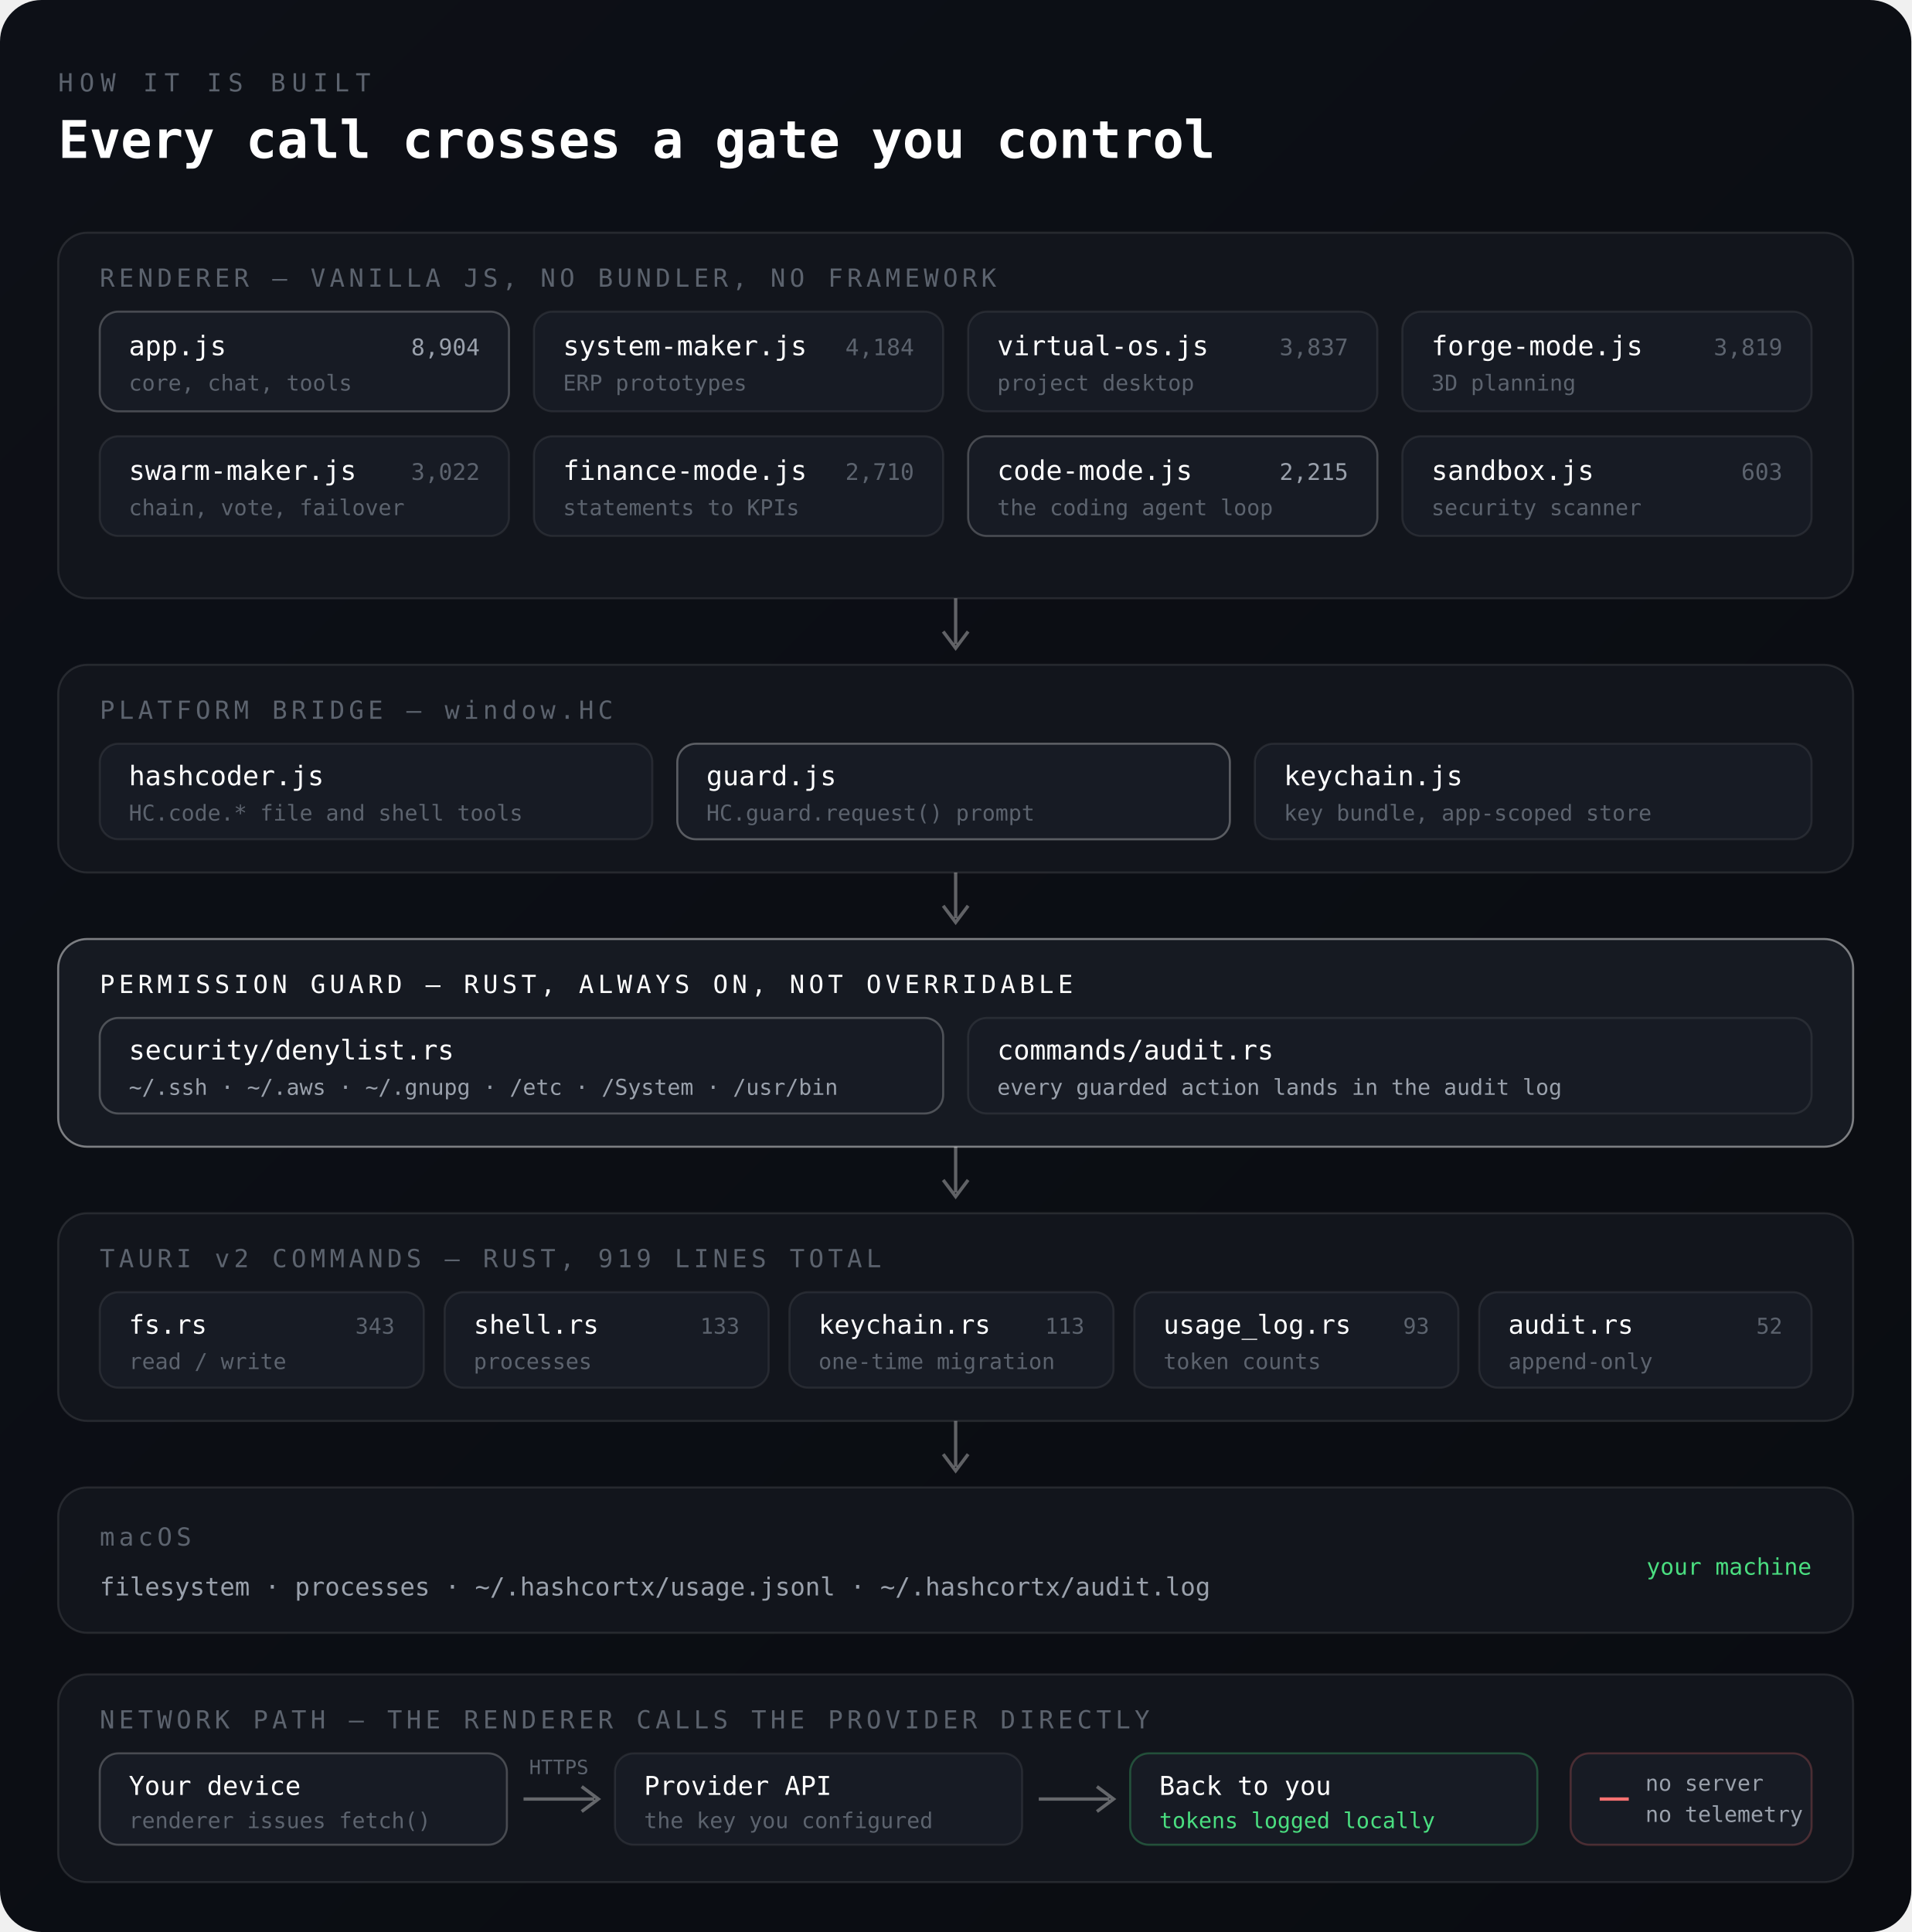
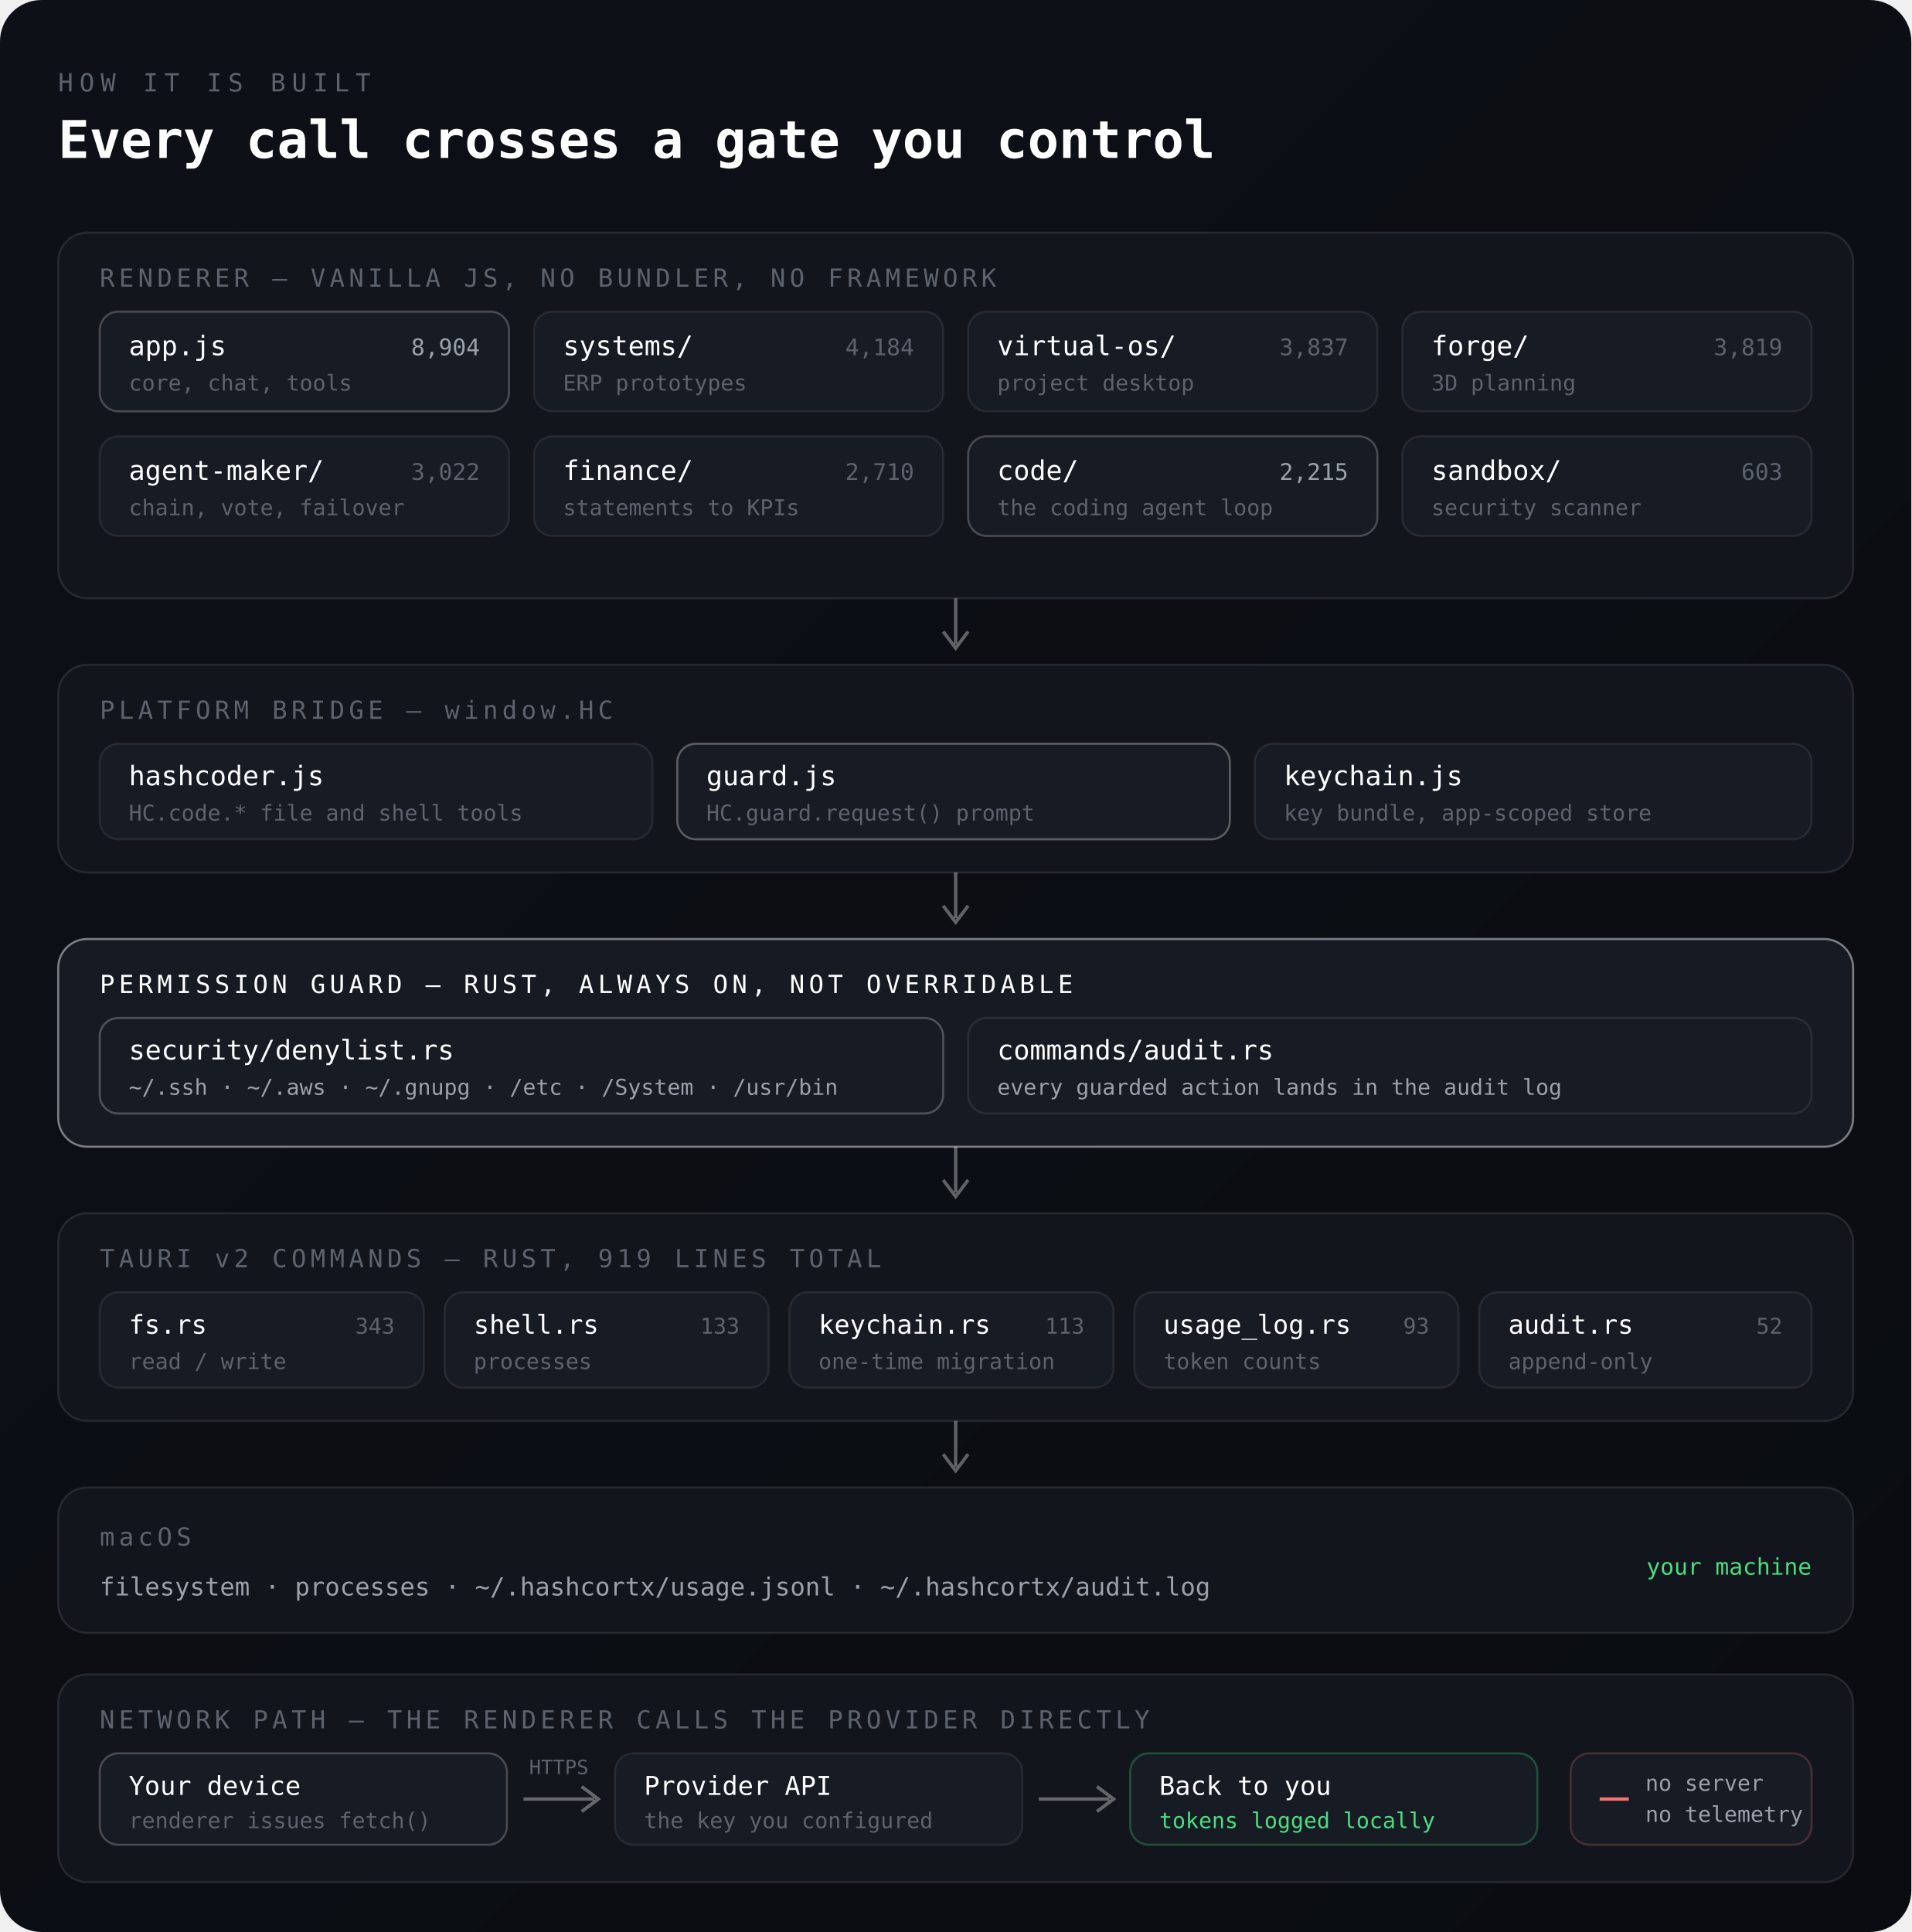
<svg xmlns="http://www.w3.org/2000/svg" viewBox="0 0 920 930" width="920" height="930" role="img" aria-labelledby="aTitle aDesc">
  <defs>
    <linearGradient id="aBg" x1="0" y1="0" x2="1" y2="1">
      <stop offset="0" stop-color="#0d1017" />
      <stop offset="1" stop-color="#0a0c11" />
    </linearGradient>
    <linearGradient id="aRule" x1="0" y1="0" x2="1" y2="0">
      <stop offset="0" stop-color="#ffffff" stop-opacity="0.32" />
      <stop offset="1" stop-color="#ffffff" stop-opacity="0" />
    </linearGradient>
  </defs>
  <rect x="0" y="0" width="920" height="930" rx="20" fill="url(#aBg)" />
  <text x="28" y="44" font-family="ui-monospace, SFMono-Regular, Menlo, monospace" font-size="12" fill="#5c636e" letter-spacing="3">HOW IT IS BUILT</text>
  <text x="28" y="76" font-family="ui-monospace, SFMono-Regular, Menlo, monospace" font-size="25" font-weight="700" fill="#ffffff">Every call crosses a gate you control</text>
  <line x1="28" y1="94" x2="892" y2="94" stroke="url(#aRule)" />
  <g font-family="ui-monospace, SFMono-Regular, Menlo, monospace">
    <rect x="28" y="112" width="864" height="176" rx="14" fill="#12151c" stroke="#ffffff" stroke-opacity="0.10" />
    <text x="48" y="138" font-size="12" fill="#5c636e" letter-spacing="2">RENDERER — VANILLA JS, NO BUNDLER, NO FRAMEWORK</text>
    <rect x="48" y="150" width="197" height="48" rx="9" fill="#171b24" stroke="#ffffff" stroke-opacity="0.22" />
    <text x="62" y="171" font-size="13" fill="#ffffff">app.js</text>
    <text x="231" y="171" font-size="11" fill="#9aa1ac" text-anchor="end">8,904</text>
    <text x="62" y="188" font-size="10.5" fill="#5c636e">core, chat, tools</text>
    <rect x="257" y="150" width="197" height="48" rx="9" fill="#171b24" stroke="#ffffff" stroke-opacity="0.08" />
-     <text x="271" y="171" font-size="13" fill="#ffffff">system-maker.js</text>
+     <text x="271" y="171" font-size="13" fill="#ffffff">systems/</text>
    <text x="440" y="171" font-size="11" fill="#5c636e" text-anchor="end">4,184</text>
    <text x="271" y="188" font-size="10.5" fill="#5c636e">ERP prototypes</text>
    <rect x="466" y="150" width="197" height="48" rx="9" fill="#171b24" stroke="#ffffff" stroke-opacity="0.08" />
-     <text x="480" y="171" font-size="13" fill="#ffffff">virtual-os.js</text>
+     <text x="480" y="171" font-size="13" fill="#ffffff">virtual-os/</text>
    <text x="649" y="171" font-size="11" fill="#5c636e" text-anchor="end">3,837</text>
    <text x="480" y="188" font-size="10.5" fill="#5c636e">project desktop</text>
    <rect x="675" y="150" width="197" height="48" rx="9" fill="#171b24" stroke="#ffffff" stroke-opacity="0.08" />
-     <text x="689" y="171" font-size="13" fill="#ffffff">forge-mode.js</text>
+     <text x="689" y="171" font-size="13" fill="#ffffff">forge/</text>
    <text x="858" y="171" font-size="11" fill="#5c636e" text-anchor="end">3,819</text>
    <text x="689" y="188" font-size="10.5" fill="#5c636e">3D planning</text>
    <rect x="48" y="210" width="197" height="48" rx="9" fill="#171b24" stroke="#ffffff" stroke-opacity="0.08" />
-     <text x="62" y="231" font-size="13" fill="#ffffff">swarm-maker.js</text>
+     <text x="62" y="231" font-size="13" fill="#ffffff">agent-maker/</text>
    <text x="231" y="231" font-size="11" fill="#5c636e" text-anchor="end">3,022</text>
    <text x="62" y="248" font-size="10.5" fill="#5c636e">chain, vote, failover</text>
    <rect x="257" y="210" width="197" height="48" rx="9" fill="#171b24" stroke="#ffffff" stroke-opacity="0.08" />
-     <text x="271" y="231" font-size="13" fill="#ffffff">finance-mode.js</text>
+     <text x="271" y="231" font-size="13" fill="#ffffff">finance/</text>
    <text x="440" y="231" font-size="11" fill="#5c636e" text-anchor="end">2,710</text>
    <text x="271" y="248" font-size="10.5" fill="#5c636e">statements to KPIs</text>
    <rect x="466" y="210" width="197" height="48" rx="9" fill="#171b24" stroke="#ffffff" stroke-opacity="0.22" />
-     <text x="480" y="231" font-size="13" fill="#ffffff">code-mode.js</text>
+     <text x="480" y="231" font-size="13" fill="#ffffff">code/</text>
    <text x="649" y="231" font-size="11" fill="#9aa1ac" text-anchor="end">2,215</text>
    <text x="480" y="248" font-size="10.5" fill="#5c636e">the coding agent loop</text>
    <rect x="675" y="210" width="197" height="48" rx="9" fill="#171b24" stroke="#ffffff" stroke-opacity="0.08" />
-     <text x="689" y="231" font-size="13" fill="#ffffff">sandbox.js</text>
+     <text x="689" y="231" font-size="13" fill="#ffffff">sandbox/</text>
    <text x="858" y="231" font-size="11" fill="#5c636e" text-anchor="end">603</text>
    <text x="689" y="248" font-size="10.5" fill="#5c636e">security scanner</text>
    <g stroke="#ffffff" stroke-opacity="0.35" stroke-width="1.6" fill="none">
      <path d="M460 288 L460 310" />
      <path d="M454 304 L460 312 L466 304" />
    </g>
    <rect x="28" y="320" width="864" height="100" rx="14" fill="#12151c" stroke="#ffffff" stroke-opacity="0.10" />
    <text x="48" y="346" font-size="12" fill="#5c636e" letter-spacing="2">PLATFORM BRIDGE — window.HC</text>
    <rect x="48" y="358" width="266" height="46" rx="9" fill="#171b24" stroke="#ffffff" stroke-opacity="0.08" />
    <text x="62" y="378" font-size="13" fill="#ffffff">hashcoder.js</text>
    <text x="62" y="395" font-size="10.5" fill="#5c636e">HC.code.* file and shell tools</text>
    <rect x="326" y="358" width="266" height="46" rx="9" fill="#171b24" stroke="#ffffff" stroke-opacity="0.30" />
    <text x="340" y="378" font-size="13" fill="#ffffff">guard.js</text>
    <text x="340" y="395" font-size="10.5" fill="#5c636e">HC.guard.request() prompt</text>
    <rect x="604" y="358" width="268" height="46" rx="9" fill="#171b24" stroke="#ffffff" stroke-opacity="0.08" />
    <text x="618" y="378" font-size="13" fill="#ffffff">keychain.js</text>
    <text x="618" y="395" font-size="10.5" fill="#5c636e">key bundle, app-scoped store</text>
    <g stroke="#ffffff" stroke-opacity="0.35" stroke-width="1.6" fill="none">
      <path d="M460 420 L460 442" />
      <path d="M454 436 L460 444 L466 436" />
    </g>
    <rect x="28" y="452" width="864" height="100" rx="14" fill="#161a22" stroke="#ffffff" stroke-opacity="0.45" />
    <text x="48" y="478" font-size="12" fill="#ffffff" letter-spacing="2">PERMISSION GUARD — RUST, ALWAYS ON, NOT OVERRIDABLE</text>
    <rect x="48" y="490" width="406" height="46" rx="9" fill="#171b24" stroke="#ffffff" stroke-opacity="0.24" />
    <text x="62" y="510" font-size="13" fill="#ffffff">security/denylist.rs</text>
    <text x="62" y="527" font-size="10.5" fill="#9aa1ac">~/.ssh · ~/.aws · ~/.gnupg · /etc · /System · /usr/bin</text>
    <rect x="466" y="490" width="406" height="46" rx="9" fill="#171b24" stroke="#ffffff" stroke-opacity="0.08" />
    <text x="480" y="510" font-size="13" fill="#ffffff">commands/audit.rs</text>
    <text x="480" y="527" font-size="10.5" fill="#9aa1ac">every guarded action lands in the audit log</text>
    <g stroke="#ffffff" stroke-opacity="0.35" stroke-width="1.6" fill="none">
      <path d="M460 552 L460 574" />
      <path d="M454 568 L460 576 L466 568" />
    </g>
    <rect x="28" y="584" width="864" height="100" rx="14" fill="#12151c" stroke="#ffffff" stroke-opacity="0.10" />
    <text x="48" y="610" font-size="12" fill="#5c636e" letter-spacing="2">TAURI v2 COMMANDS — RUST, 919 LINES TOTAL</text>
    <rect x="48" y="622" width="156" height="46" rx="9" fill="#171b24" stroke="#ffffff" stroke-opacity="0.08" />
    <text x="62" y="642" font-size="12.5" fill="#ffffff">fs.rs</text>
    <text x="190" y="642" font-size="10.5" fill="#5c636e" text-anchor="end">343</text>
    <text x="62" y="659" font-size="10.5" fill="#5c636e">read / write</text>
    <rect x="214" y="622" width="156" height="46" rx="9" fill="#171b24" stroke="#ffffff" stroke-opacity="0.08" />
    <text x="228" y="642" font-size="12.5" fill="#ffffff">shell.rs</text>
    <text x="356" y="642" font-size="10.5" fill="#5c636e" text-anchor="end">133</text>
    <text x="228" y="659" font-size="10.5" fill="#5c636e">processes</text>
    <rect x="380" y="622" width="156" height="46" rx="9" fill="#171b24" stroke="#ffffff" stroke-opacity="0.08" />
    <text x="394" y="642" font-size="12.5" fill="#ffffff">keychain.rs</text>
    <text x="522" y="642" font-size="10.5" fill="#5c636e" text-anchor="end">113</text>
    <text x="394" y="659" font-size="10.5" fill="#5c636e">one-time migration</text>
    <rect x="546" y="622" width="156" height="46" rx="9" fill="#171b24" stroke="#ffffff" stroke-opacity="0.08" />
    <text x="560" y="642" font-size="12.5" fill="#ffffff">usage_log.rs</text>
    <text x="688" y="642" font-size="10.5" fill="#5c636e" text-anchor="end">93</text>
    <text x="560" y="659" font-size="10.5" fill="#5c636e">token counts</text>
    <rect x="712" y="622" width="160" height="46" rx="9" fill="#171b24" stroke="#ffffff" stroke-opacity="0.08" />
    <text x="726" y="642" font-size="12.5" fill="#ffffff">audit.rs</text>
    <text x="858" y="642" font-size="10.5" fill="#5c636e" text-anchor="end">52</text>
    <text x="726" y="659" font-size="10.5" fill="#5c636e">append-only</text>
    <g stroke="#ffffff" stroke-opacity="0.35" stroke-width="1.6" fill="none">
      <path d="M460 684 L460 706" />
      <path d="M454 700 L460 708 L466 700" />
    </g>
    <rect x="28" y="716" width="864" height="70" rx="14" fill="#12151c" stroke="#ffffff" stroke-opacity="0.10" />
    <text x="48" y="744" font-size="12" fill="#5c636e" letter-spacing="2">macOS</text>
    <text x="48" y="768" font-size="12" fill="#9aa1ac">filesystem · processes · ~/.hashcortx/usage.jsonl · ~/.hashcortx/audit.log</text>
    <text x="872" y="758" font-size="11" fill="#4ade80" text-anchor="end">your machine</text>
    <rect x="28" y="806" width="864" height="100" rx="14" fill="#12151c" stroke="#ffffff" stroke-opacity="0.10" />
    <text x="48" y="832" font-size="12" fill="#5c636e" letter-spacing="2">NETWORK PATH — THE RENDERER CALLS THE PROVIDER DIRECTLY</text>
    <rect x="48" y="844" width="196" height="44" rx="9" fill="#171b24" stroke="#ffffff" stroke-opacity="0.22" />
    <text x="62" y="864" font-size="12.5" fill="#ffffff">Your device</text>
    <text x="62" y="880" font-size="10.5" fill="#5c636e">renderer issues fetch()</text>
    <g stroke="#ffffff" stroke-opacity="0.35" stroke-width="1.6" fill="none">
      <path d="M252 866 L286 866" />
      <path d="M280 860 L288 866 L280 872" />
    </g>
    <text x="269" y="854" font-size="9.5" fill="#5c636e" text-anchor="middle">HTTPS</text>
    <rect x="296" y="844" width="196" height="44" rx="9" fill="#171b24" stroke="#ffffff" stroke-opacity="0.08" />
    <text x="310" y="864" font-size="12.5" fill="#ffffff">Provider API</text>
    <text x="310" y="880" font-size="10.5" fill="#5c636e">the key you configured</text>
    <g stroke="#ffffff" stroke-opacity="0.35" stroke-width="1.6" fill="none">
      <path d="M500 866 L534 866" />
      <path d="M528 860 L536 866 L528 872" />
    </g>
    <rect x="544" y="844" width="196" height="44" rx="9" fill="#171b24" stroke="#4ade80" stroke-opacity="0.28" />
    <text x="558" y="864" font-size="12.5" fill="#ffffff">Back to you</text>
    <text x="558" y="880" font-size="10.5" fill="#4ade80">tokens logged locally</text>
    <rect x="756" y="844" width="116" height="44" rx="9" fill="#171b24" stroke="#f87171" stroke-opacity="0.24" />
    <path d="M770 866 h14" stroke="#f87171" stroke-width="1.6" />
    <text x="792" y="862" font-size="10.5" fill="#9aa1ac">no server</text>
    <text x="792" y="877" font-size="10.5" fill="#9aa1ac">no telemetry</text>
  </g>
</svg>
